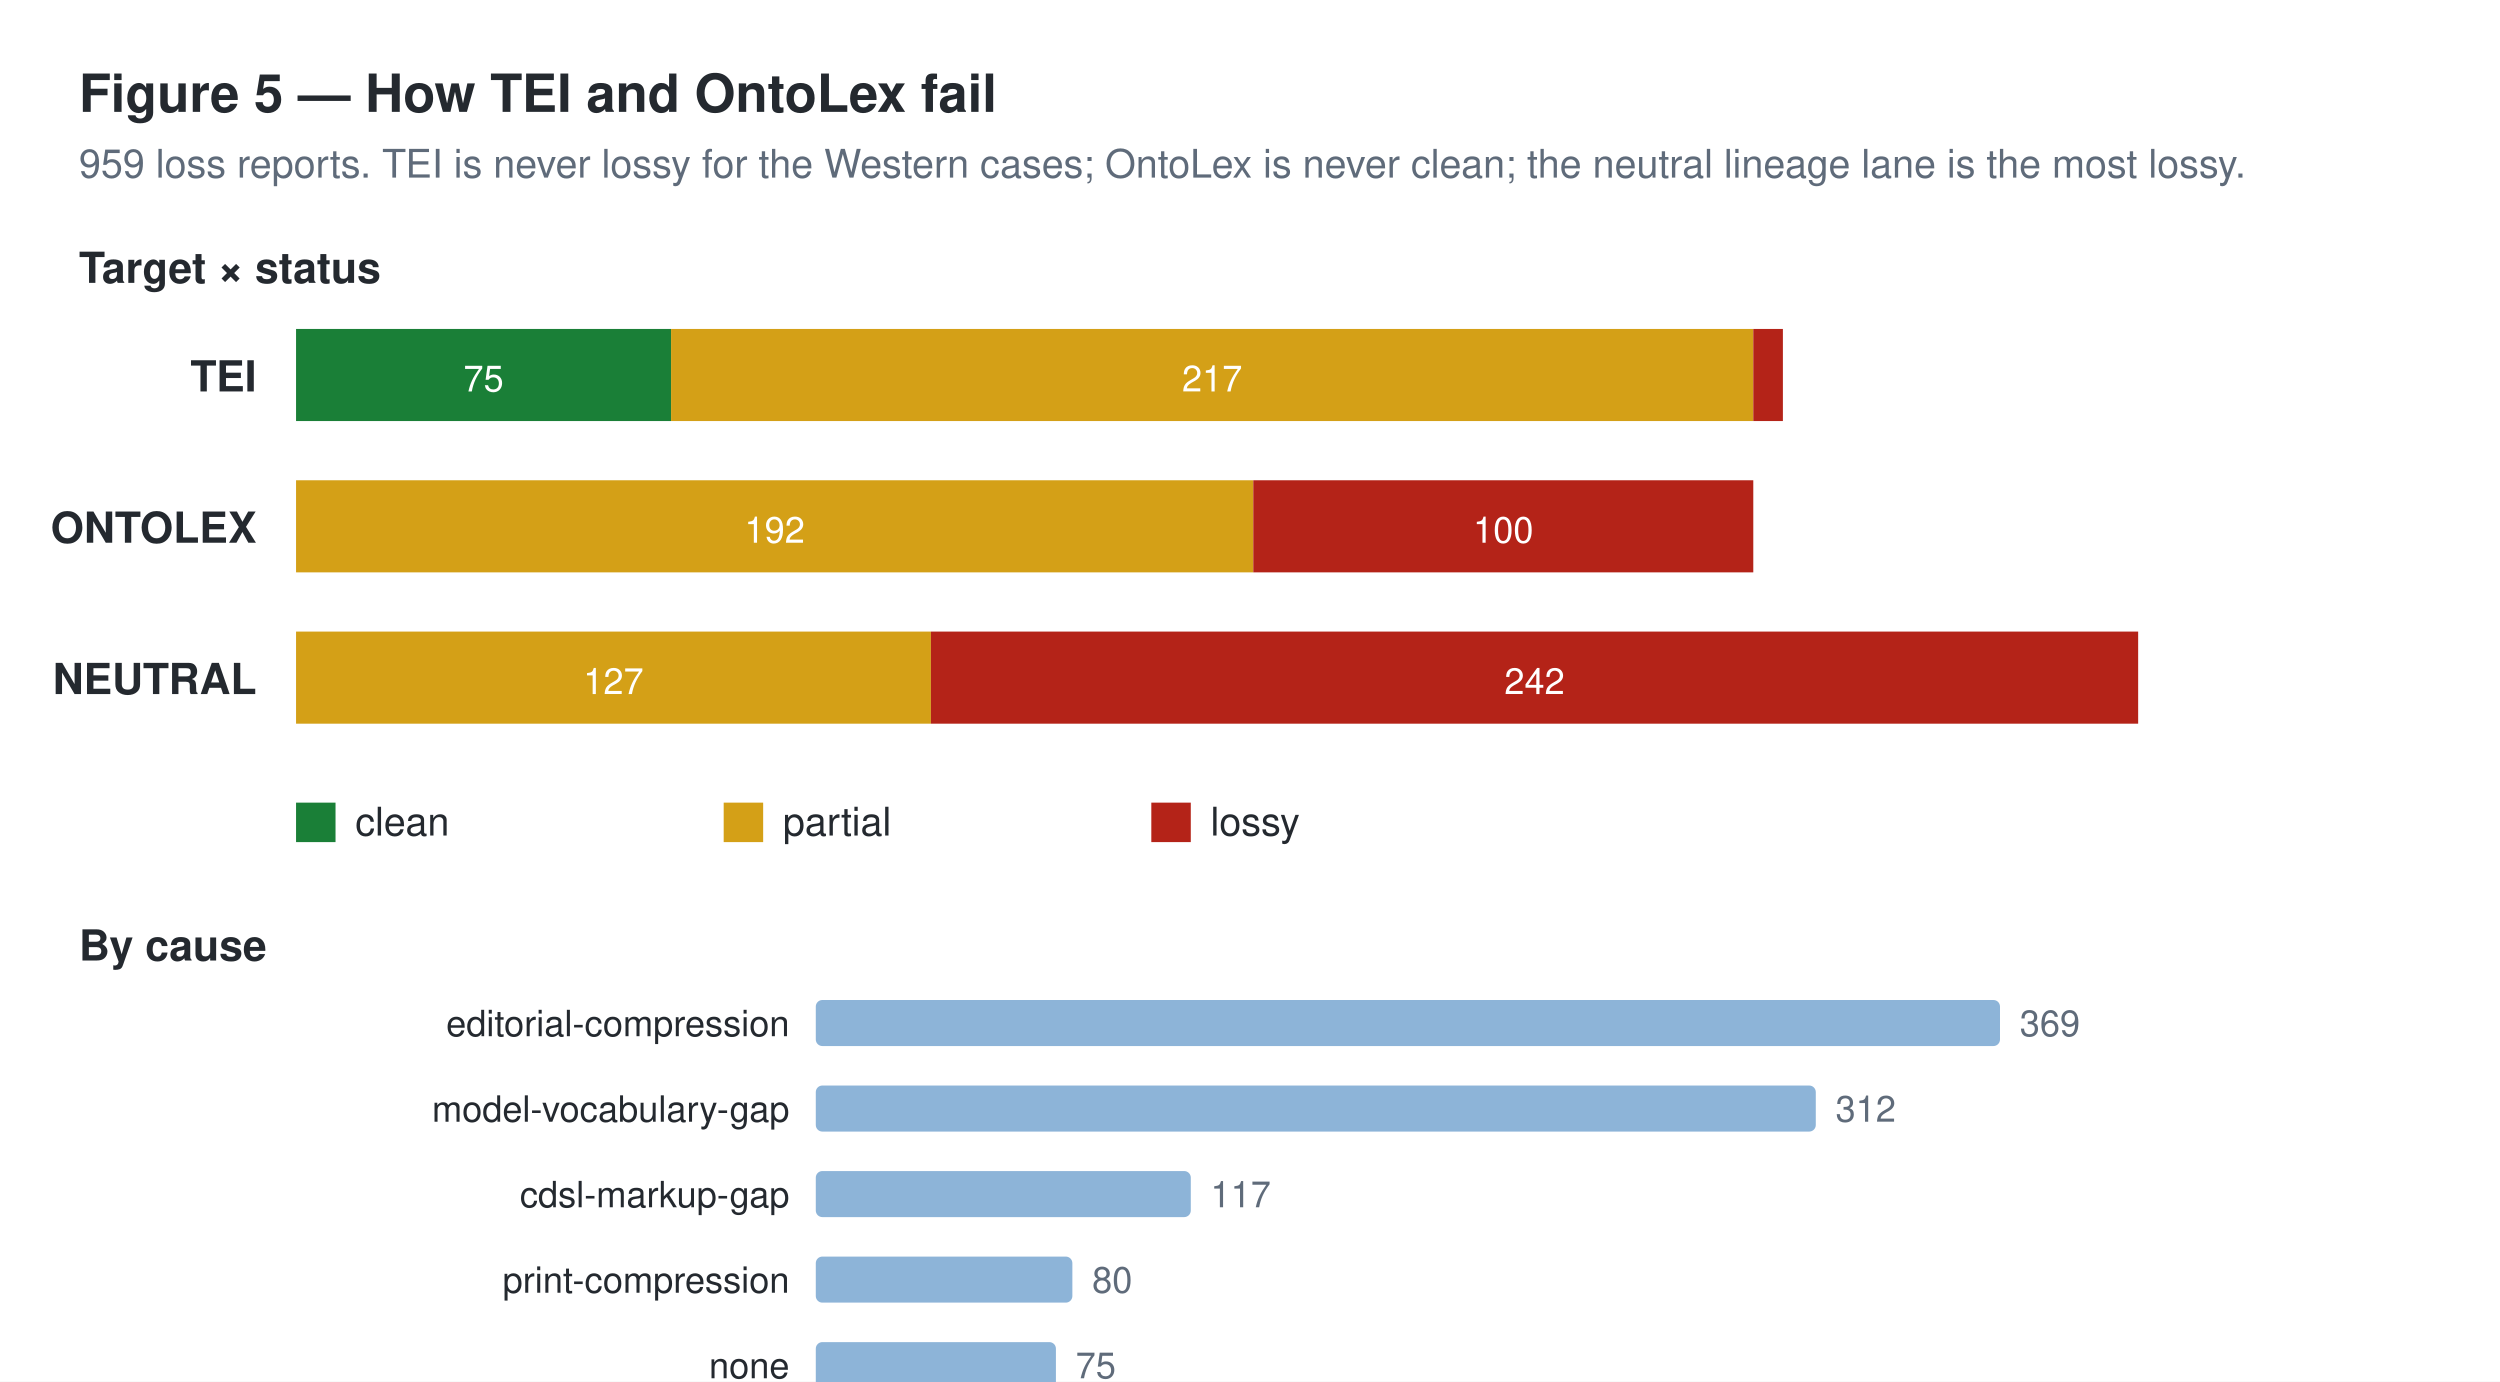
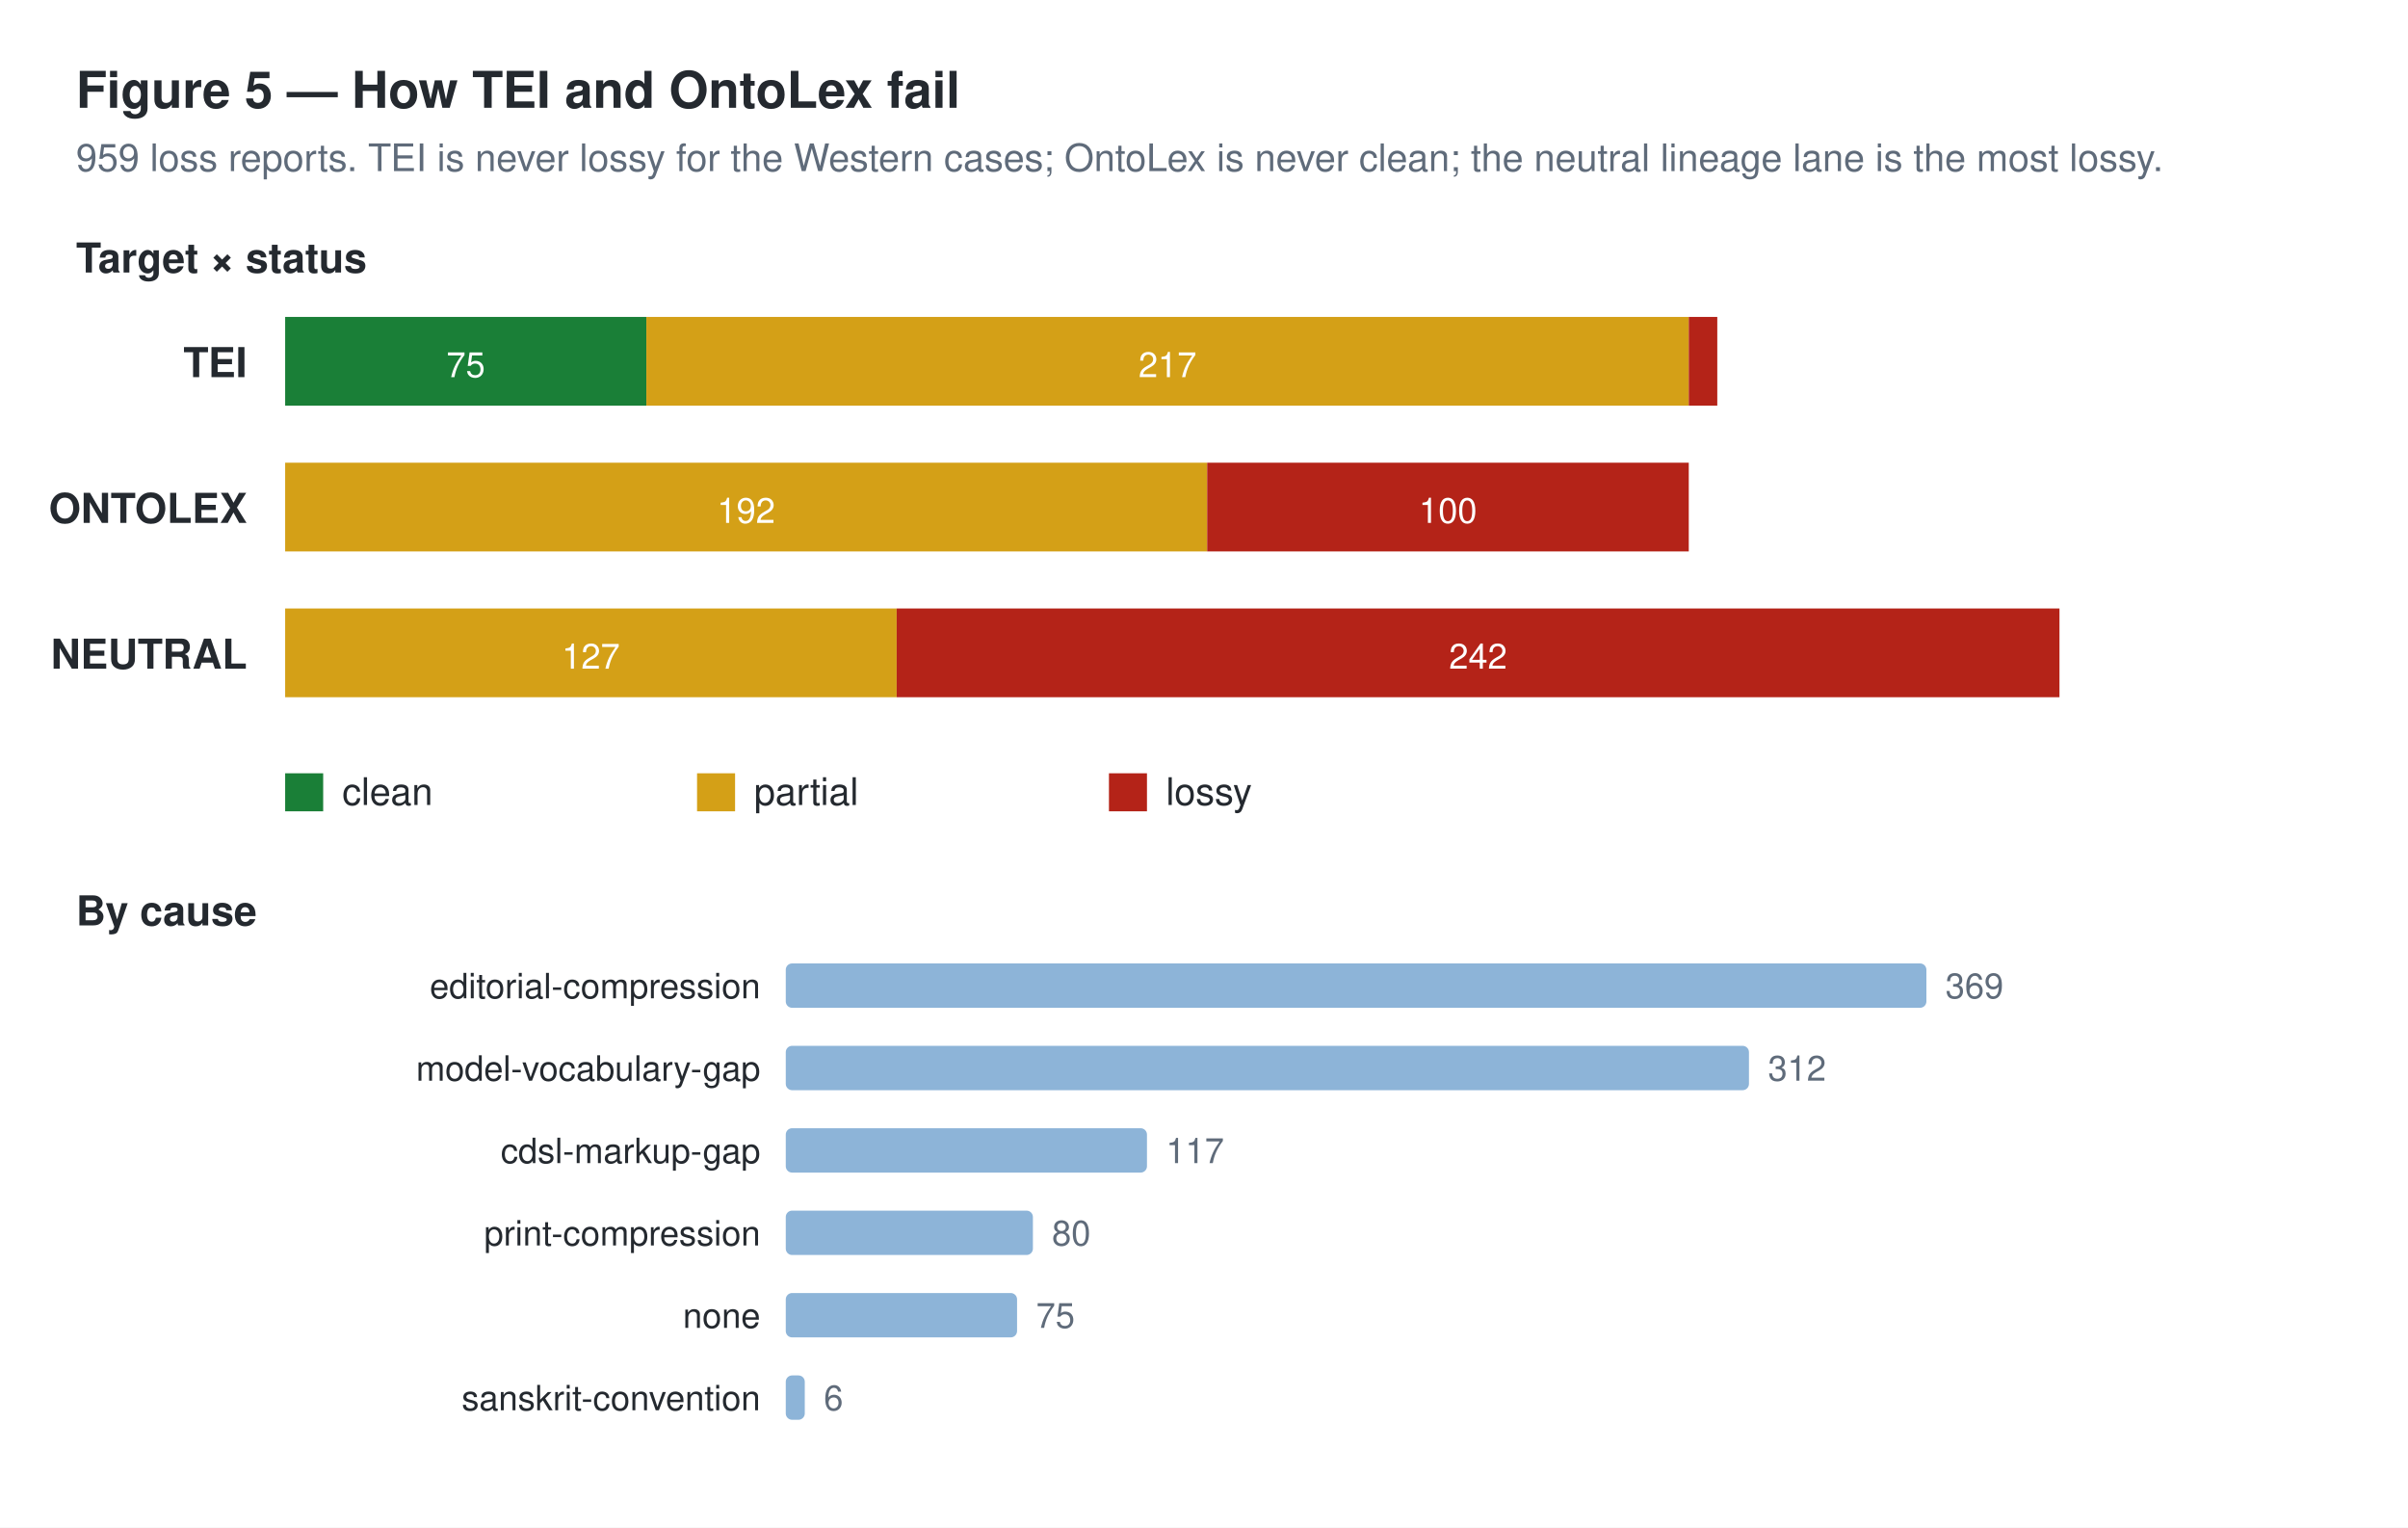
- <svg xmlns="http://www.w3.org/2000/svg" width="760" height="420" viewBox="0 0 760 420" font-family="Helvetica, Arial, sans-serif">
-   <rect width="760" height="420" fill="#ffffff" />
+ <svg xmlns="http://www.w3.org/2000/svg" width="760" height="482" viewBox="0 0 760 482" font-family="Helvetica, Arial, sans-serif">
+   <rect width="760" height="482" fill="#ffffff" />
  <text x="24" y="34" font-size="16" font-weight="700" fill="#24292f">Figure 5 — How TEI and OntoLex fail</text>
  <text x="24" y="54" font-size="12" fill="#5f6b7a">959 loss reports. TEI is never lossy for the Western cases; OntoLex is never clean; the neutral lineage lane is the most lossy.</text>
  <text x="24" y="86" font-size="13" font-weight="700" fill="#24292f">Target × status</text>
  <text x="78" y="119" font-size="13" font-weight="700" fill="#24292f" text-anchor="end">TEI</text>
  <rect x="90" y="100" width="114" height="28" fill="#1a7f37" />
  <text x="147" y="119" font-size="11" fill="#fff" text-anchor="middle">75</text>
  <rect x="204" y="100" width="329" height="28" fill="#d4a017" />
  <text x="368.5" y="119" font-size="11" fill="#fff" text-anchor="middle">217</text>
  <rect x="533" y="100" width="9" height="28" fill="#b42318" />
  <text x="78" y="165" font-size="13" font-weight="700" fill="#24292f" text-anchor="end">ONTOLEX</text>
  <rect x="90" y="146" width="291" height="28" fill="#d4a017" />
  <text x="235.5" y="165" font-size="11" fill="#fff" text-anchor="middle">192</text>
  <rect x="381" y="146" width="152" height="28" fill="#b42318" />
  <text x="457" y="165" font-size="11" fill="#fff" text-anchor="middle">100</text>
  <text x="78" y="211" font-size="13" font-weight="700" fill="#24292f" text-anchor="end">NEUTRAL</text>
  <rect x="90" y="192" width="193" height="28" fill="#d4a017" />
  <text x="186.5" y="211" font-size="11" fill="#fff" text-anchor="middle">127</text>
  <rect x="283" y="192" width="367" height="28" fill="#b42318" />
  <text x="466.5" y="211" font-size="11" fill="#fff" text-anchor="middle">242</text>
  <rect x="90" y="244" width="12" height="12" fill="#1a7f37" />
  <text x="108" y="254" font-size="12" fill="#24292f">clean</text>
  <rect x="220" y="244" width="12" height="12" fill="#d4a017" />
  <text x="238" y="254" font-size="12" fill="#24292f">partial</text>
  <rect x="350" y="244" width="12" height="12" fill="#b42318" />
  <text x="368" y="254" font-size="12" fill="#24292f">lossy</text>
  <text x="24" y="292" font-size="13" font-weight="700" fill="#24292f">By cause</text>
  <text x="240" y="315" font-size="11" fill="#24292f" text-anchor="end">editorial-compression</text>
  <rect x="248" y="304" width="360" height="14" rx="2" fill="#8db4d8" />
  <text x="614" y="315" font-size="11" fill="#5f6b7a">369</text>
  <text x="240" y="341" font-size="11" fill="#24292f" text-anchor="end">model-vocabulary-gap</text>
  <rect x="248" y="330" width="304" height="14" rx="2" fill="#8db4d8" />
  <text x="558" y="341" font-size="11" fill="#5f6b7a">312</text>
  <text x="240" y="367" font-size="11" fill="#24292f" text-anchor="end">cdsl-markup-gap</text>
  <rect x="248" y="356" width="114" height="14" rx="2" fill="#8db4d8" />
  <text x="368" y="367" font-size="11" fill="#5f6b7a">117</text>
  <text x="240" y="393" font-size="11" fill="#24292f" text-anchor="end">print-compression</text>
  <rect x="248" y="382" width="78" height="14" rx="2" fill="#8db4d8" />
  <text x="332" y="393" font-size="11" fill="#5f6b7a">80</text>
  <text x="240" y="419" font-size="11" fill="#24292f" text-anchor="end">none</text>
  <rect x="248" y="408" width="73" height="14" rx="2" fill="#8db4d8" />
  <text x="327" y="419" font-size="11" fill="#5f6b7a">75</text>
  <text x="240" y="445" font-size="11" fill="#24292f" text-anchor="end">sanskrit-convention</text>
  <rect x="248" y="434" width="6" height="14" rx="2" fill="#8db4d8" />
  <text x="260" y="445" font-size="11" fill="#5f6b7a">6</text>
</svg>
